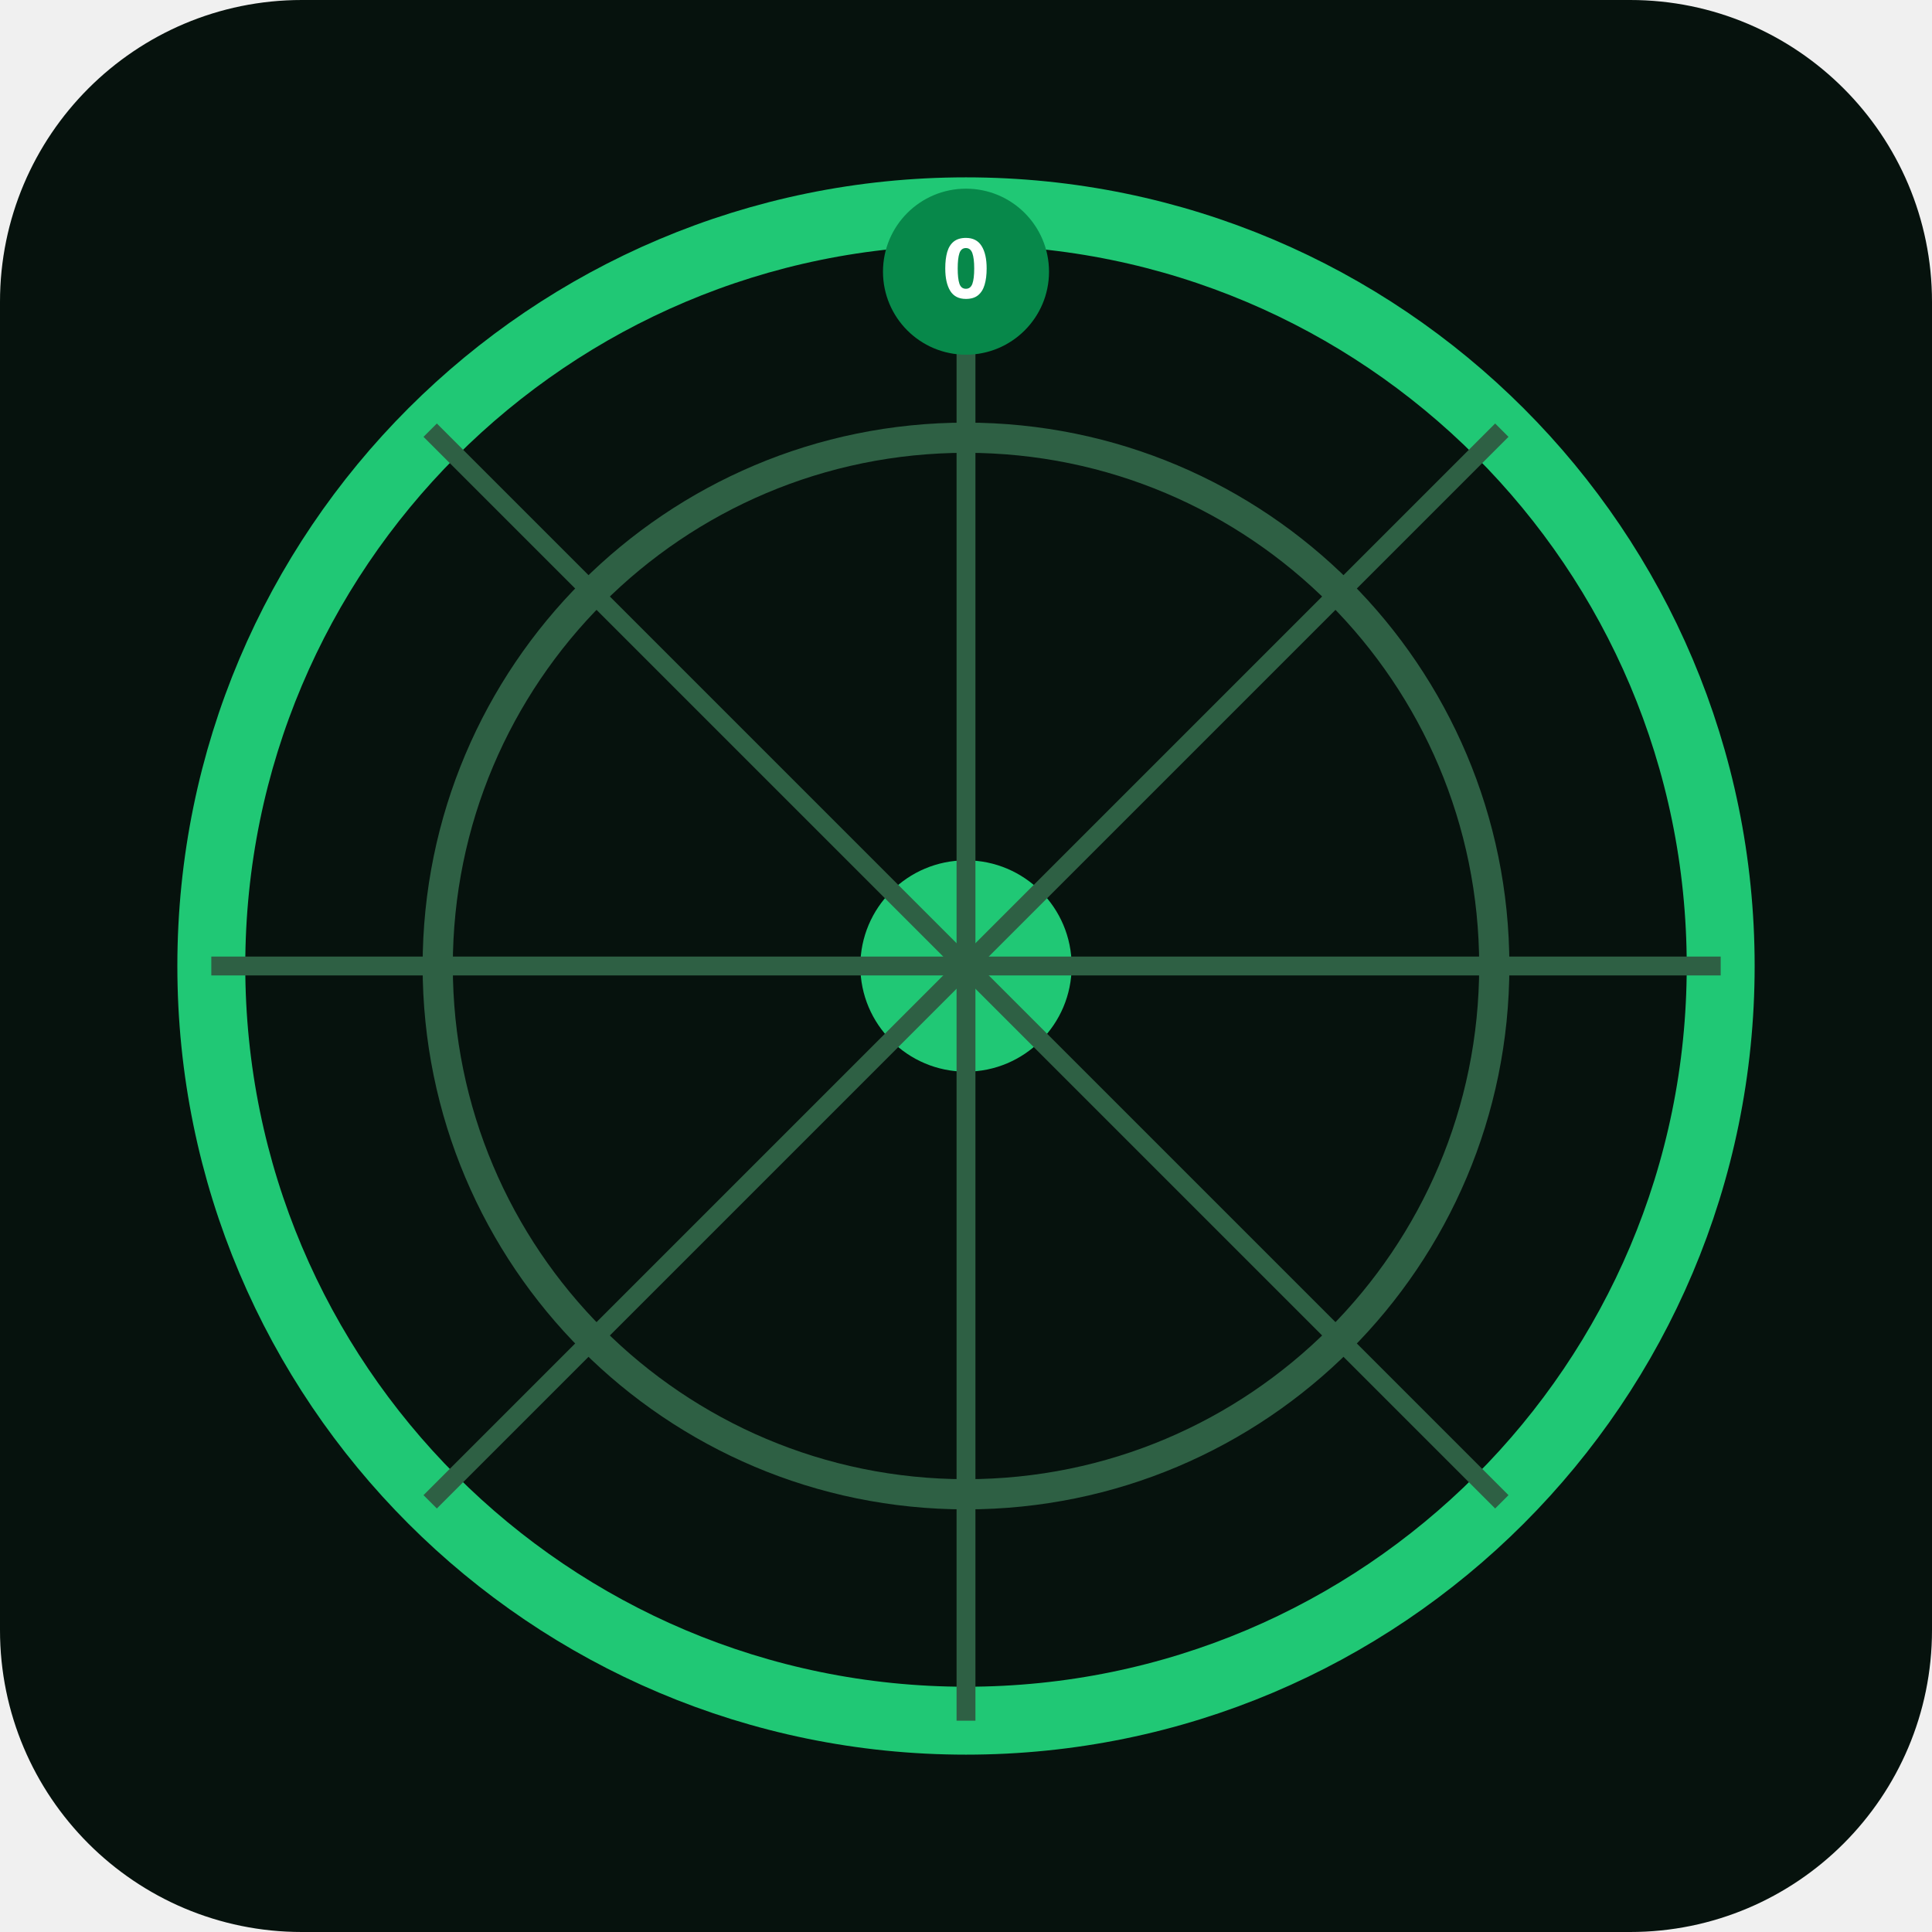
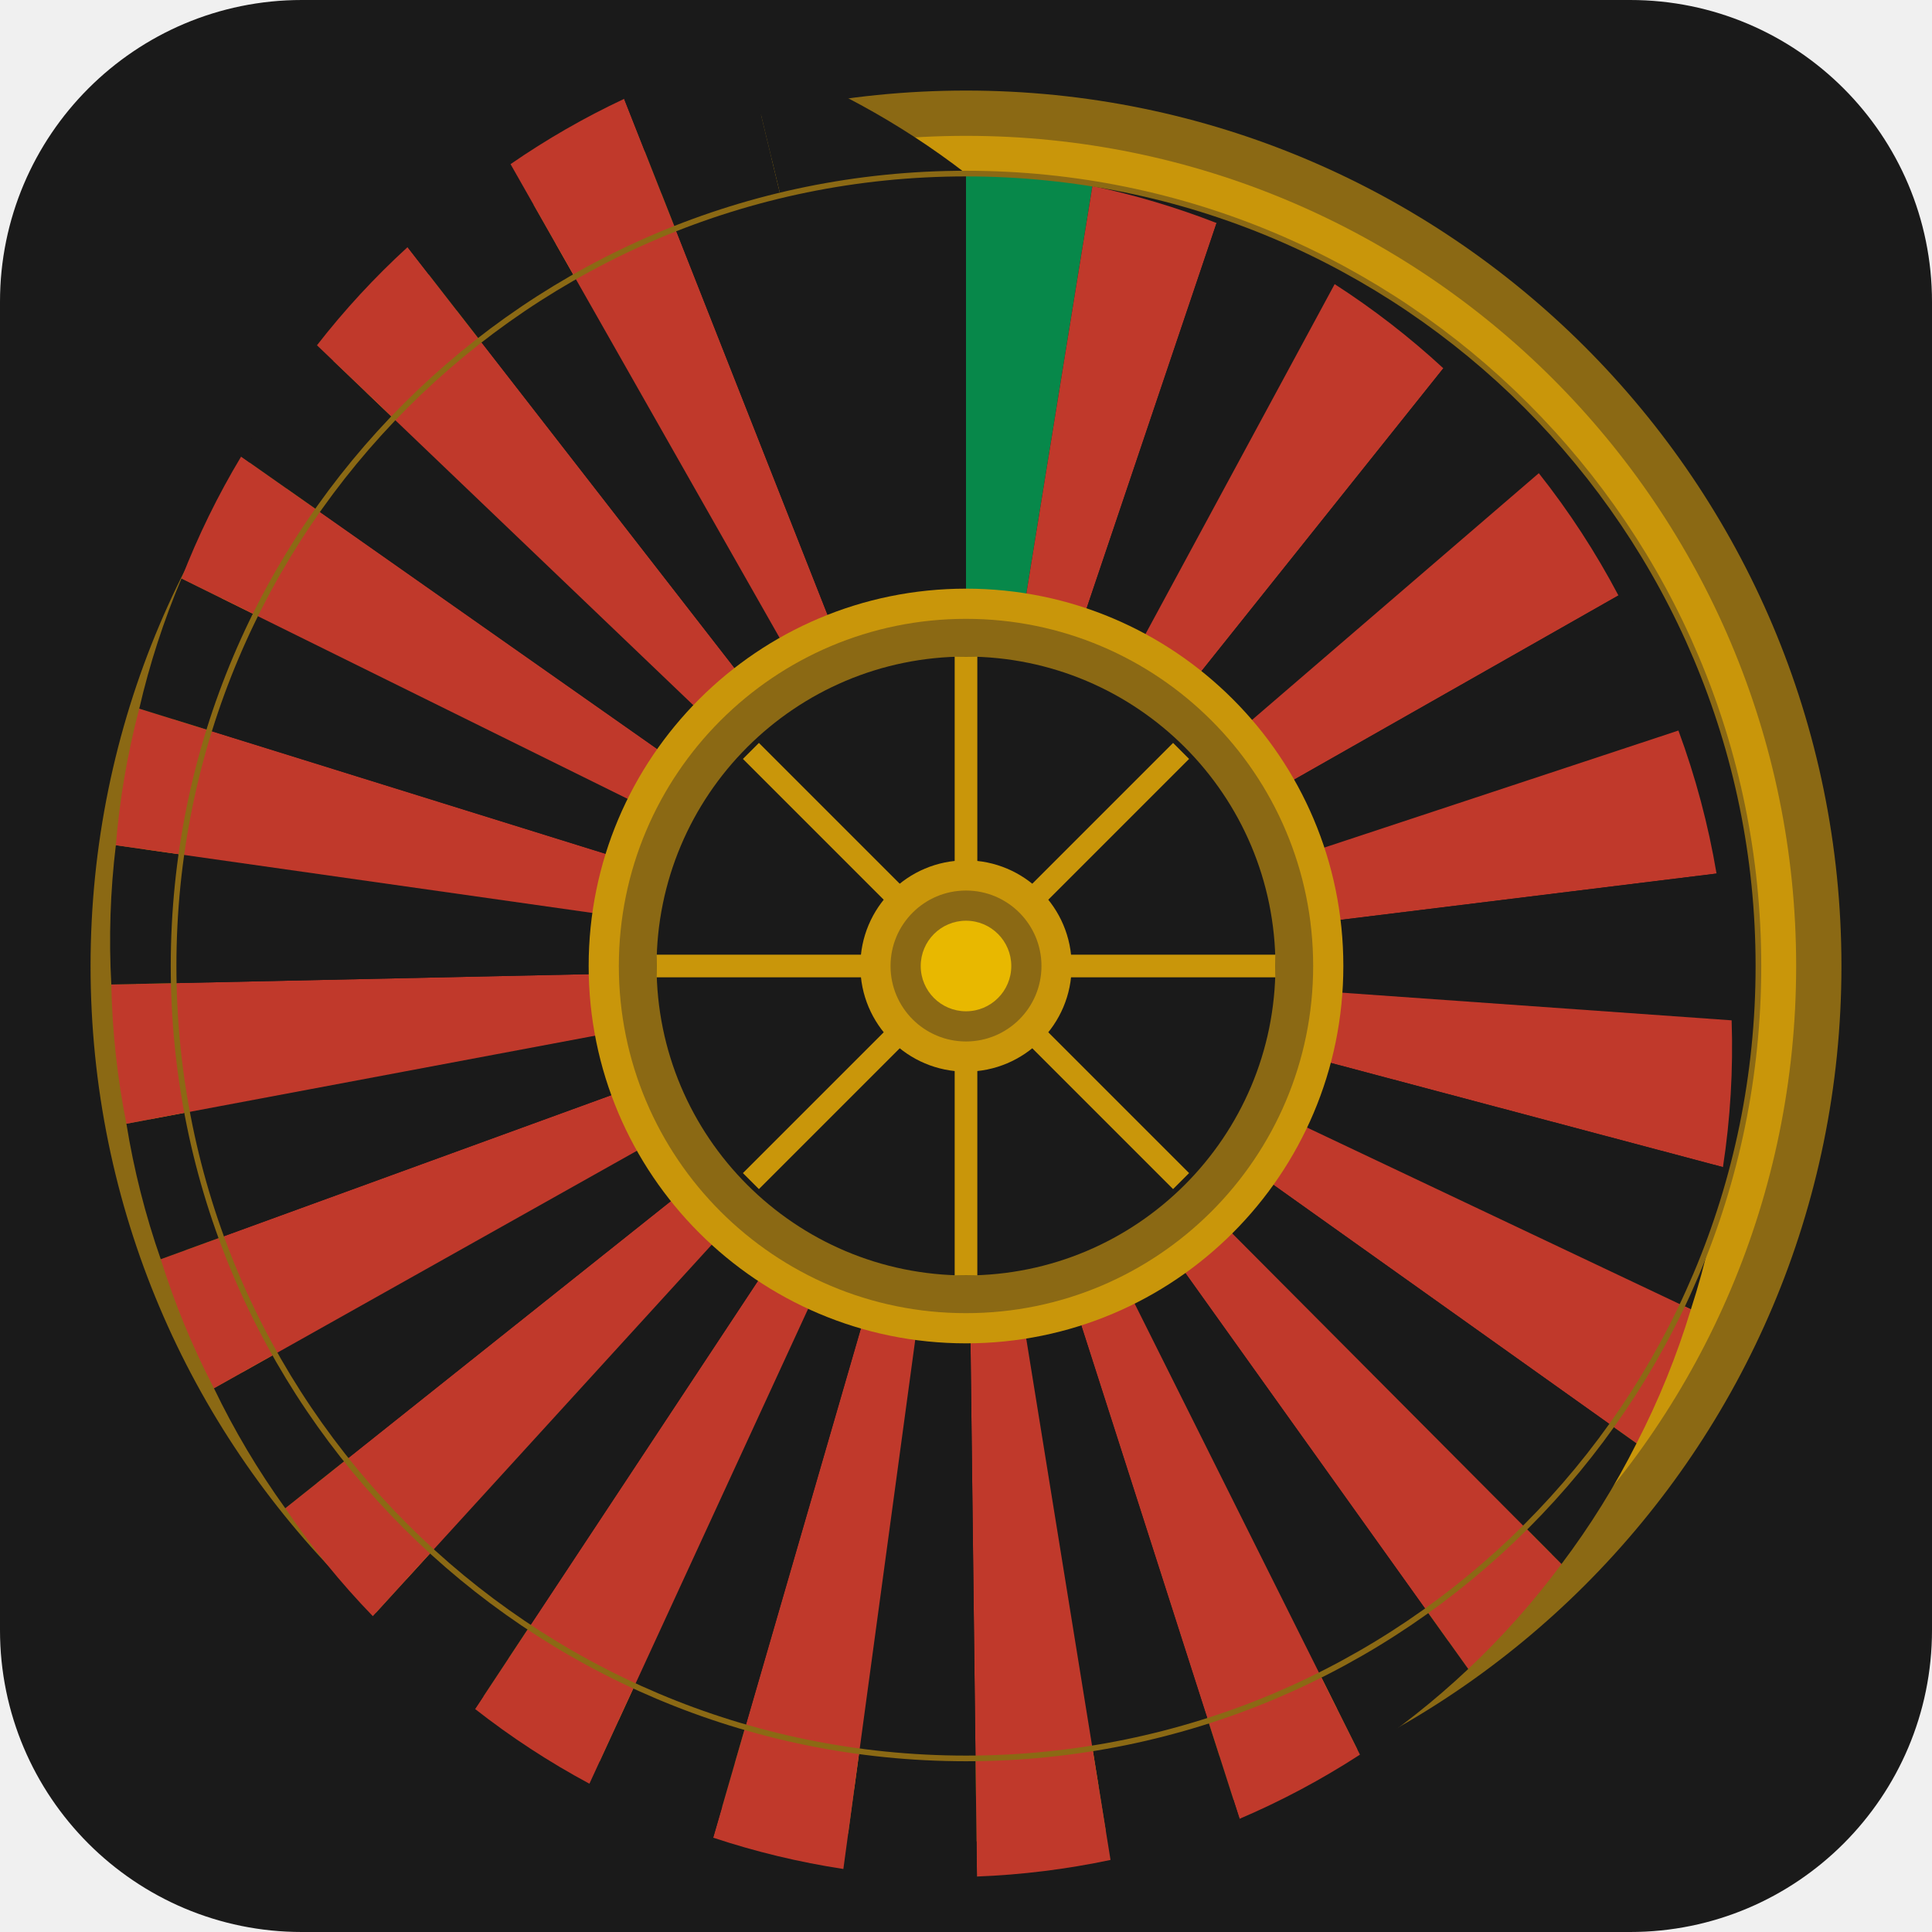
<svg xmlns="http://www.w3.org/2000/svg" viewBox="0 0 512 512">
-   <rect width="512" height="512" rx="80" fill="#06120d" />
-   <circle cx="256" cy="256" r="200" fill="none" stroke="#20c875" stroke-width="18" />
-   <circle cx="256" cy="256" r="140" fill="none" stroke="#2e6044" stroke-width="8" />
-   <circle cx="256" cy="256" r="28" fill="#20c875" />
-   <line x1="256" y1="56" x2="256" y2="456" stroke="#2e6044" stroke-width="5" />
-   <line x1="56" y1="256" x2="456" y2="256" stroke="#2e6044" stroke-width="5" />
-   <line x1="114" y1="114" x2="398" y2="398" stroke="#2e6044" stroke-width="5" />
-   <line x1="398" y1="114" x2="114" y2="398" stroke="#2e6044" stroke-width="5" />
-   <circle cx="256" cy="72" r="22" fill="#07884a" />
-   <text x="256" y="79" text-anchor="middle" font-family="system-ui" font-weight="900" font-size="22" fill="white">0</text>
+   <rect width="512" height="512" rx="80" fill="#1a1a1a" />
+   <circle cx="256" cy="256" r="232" fill="#8B6914" />
+   <circle cx="256" cy="256" r="220" fill="#c9960a" />
+   <circle cx="256" cy="256" r="210" fill="#1a1a1a" />
+   <path d="M256,256 L256,46 A210,210 0 0,1 289.5,49.3 Z" fill="#07884a" />
+   <path d="M256,256 L289.5,49.3 A210,210 0 0,1 322.4,59.1 Z" fill="#c0392b" />
+   <path d="M256,256 L322.4,59.1 A210,210 0 0,1 353.7,75.3 Z" fill="#1a1a1a" />
+   <path d="M256,256 L353.7,75.3 A210,210 0 0,1 382.5,97.6 Z" fill="#c0392b" />
+   <path d="M256,256 L382.5,97.6 A210,210 0 0,1 407.8,125.4 Z" fill="#1a1a1a" />
+   <path d="M256,256 L407.8,125.4 A210,210 0 0,1 428.9,157.8 Z" fill="#c0392b" />
+   <path d="M256,256 L428.9,157.8 A210,210 0 0,1 444.8,193.6 Z" fill="#1a1a1a" />
+   <path d="M256,256 L444.8,193.6 A210,210 0 0,1 454.9,231.5 Z" fill="#c0392b" />
+   <path d="M256,256 L454.9,231.5 A210,210 0 0,1 458.9,270.4 Z" fill="#1a1a1a" />
+   <path d="M256,256 L458.9,270.4 A210,210 0 0,1 456.6,309.3 Z" fill="#c0392b" />
+   <path d="M256,256 L456.6,309.3 A210,210 0 0,1 448.1,347.0 Z" fill="#1a1a1a" />
+   <path d="M256,256 L448.1,347.0 A210,210 0 0,1 433.7,382.5 Z" fill="#c0392b" />
+   <path d="M256,256 L433.7,382.5 A210,210 0 0,1 413.8,414.5 Z" fill="#1a1a1a" />
+   <path d="M256,256 L413.8,414.5 A210,210 0 0,1 389.1,442.3 Z" fill="#c0392b" />
+   <path d="M256,256 L389.1,442.3 A210,210 0 0,1 360.4,465.0 Z" fill="#1a1a1a" />
+   <path d="M256,256 L360.4,465.0 A210,210 0 0,1 328.5,482.0 Z" fill="#c0392b" />
+   <path d="M256,256 L328.5,482.0 A210,210 0 0,1 294.3,492.9 Z" fill="#1a1a1a" />
+   <path d="M256,256 L294.3,492.9 A210,210 0 0,1 258.9,497.3 Z" fill="#c0392b" />
+   <path d="M256,256 L258.9,497.3 A210,210 0 0,1 223.5,495.3 Z" fill="#1a1a1a" />
+   <path d="M256,256 L223.5,495.3 A210,210 0 0,1 189.0,487.0 Z" fill="#c0392b" />
+   <path d="M256,256 L189.0,487.0 A210,210 0 0,1 156.2,472.7 Z" fill="#1a1a1a" />
+   <path d="M256,256 L156.2,472.7 A210,210 0 0,1 125.9,452.9 Z" fill="#c0392b" />
+   <path d="M256,256 L125.9,452.9 A210,210 0 0,1 98.8,428.3 Z" fill="#1a1a1a" />
+   <path d="M256,256 L98.8,428.3 A210,210 0 0,1 75.6,399.7 Z" fill="#c0392b" />
+   <path d="M256,256 L75.6,399.7 A210,210 0 0,1 56.7,367.9 Z" fill="#1a1a1a" />
+   <path d="M256,256 L56.7,367.9 A210,210 0 0,1 42.6,333.7 Z" fill="#c0392b" />
+   <path d="M256,256 L42.6,333.7 A210,210 0 0,1 33.5,297.8 Z" fill="#1a1a1a" />
+   <path d="M256,256 L33.5,297.8 A210,210 0 0,1 29.5,260.9 Z" fill="#c0392b" />
+   <path d="M256,256 L29.5,260.9 A210,210 0 0,1 30.7,224.0 Z" fill="#1a1a1a" />
+   <path d="M256,256 L30.7,224.0 A210,210 0 0,1 36.9,187.8 Z" fill="#c0392b" />
+   <path d="M256,256 L36.9,187.8 A210,210 0 0,1 48.1,153.3 Z" fill="#1a1a1a" />
+   <path d="M256,256 L48.1,153.3 A210,210 0 0,1 63.9,121.0 Z" fill="#c0392b" />
+   <path d="M256,256 L63.9,121.0 A210,210 0 0,1 84.0,91.5 Z" fill="#1a1a1a" />
+   <path d="M256,256 L84.0,91.5 A210,210 0 0,1 108.0,65.5 Z" fill="#c0392b" />
+   <path d="M256,256 L108.0,65.5 A210,210 0 0,1 135.3,43.5 Z" fill="#1a1a1a" />
+   <path d="M256,256 L135.3,43.5 A210,210 0 0,1 165.4,26.2 Z" fill="#c0392b" />
+   <path d="M256,256 L165.4,26.2 A210,210 0 0,1 197.8,14.3 Z" fill="#1a1a1a" />
+   <path d="M256,256 L197.8,14.3 A210,210 0 0,1 256,46 Z" fill="#1a1a1a" />
+   <circle cx="256" cy="256" r="210" fill="none" stroke="#8B6914" stroke-width="1.5" />
+   <circle cx="256" cy="256" r="100" fill="#c9960a" />
+   <circle cx="256" cy="256" r="92" fill="#8B6914" />
+   <circle cx="256" cy="256" r="82" fill="#1a1a1a" />
+   <line x1="256" y1="174" x2="256" y2="338" stroke="#c9960a" stroke-width="6" />
+   <line x1="174" y1="256" x2="338" y2="256" stroke="#c9960a" stroke-width="6" />
+   <line x1="199" y1="199" x2="313" y2="313" stroke="#c9960a" stroke-width="6" />
+   <line x1="313" y1="199" x2="199" y2="313" stroke="#c9960a" stroke-width="6" />
+   <circle cx="256" cy="256" r="28" fill="#c9960a" />
+   <circle cx="256" cy="256" r="20" fill="#8B6914" />
+   <circle cx="256" cy="256" r="12" fill="#e8b800" />
</svg>
